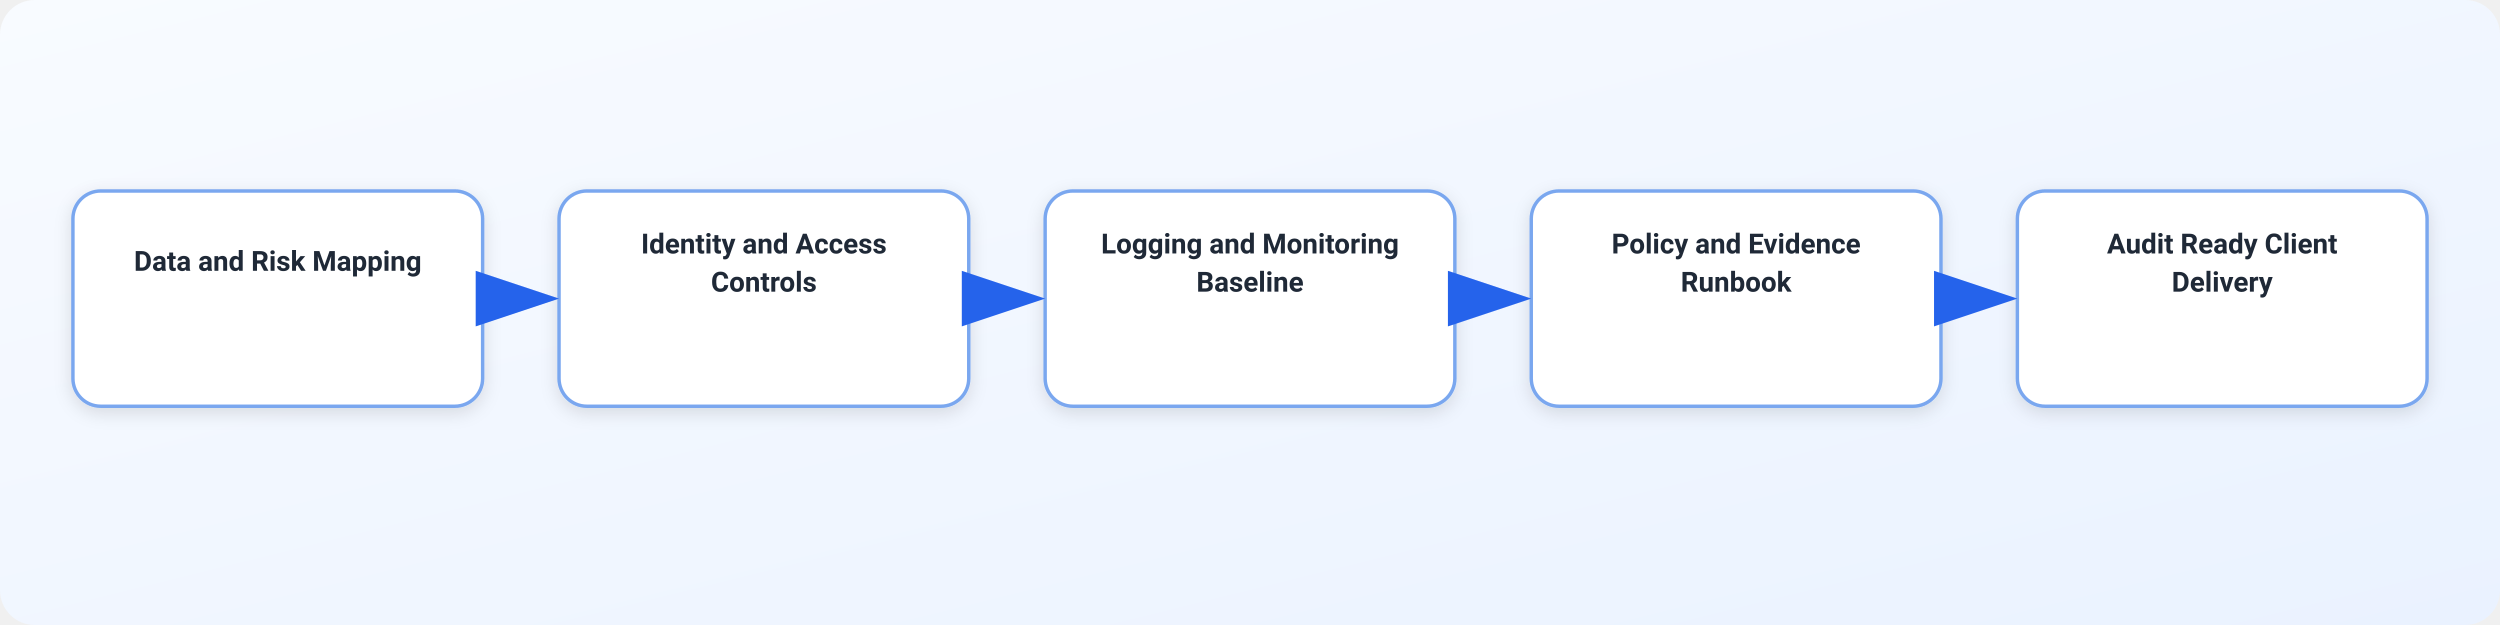
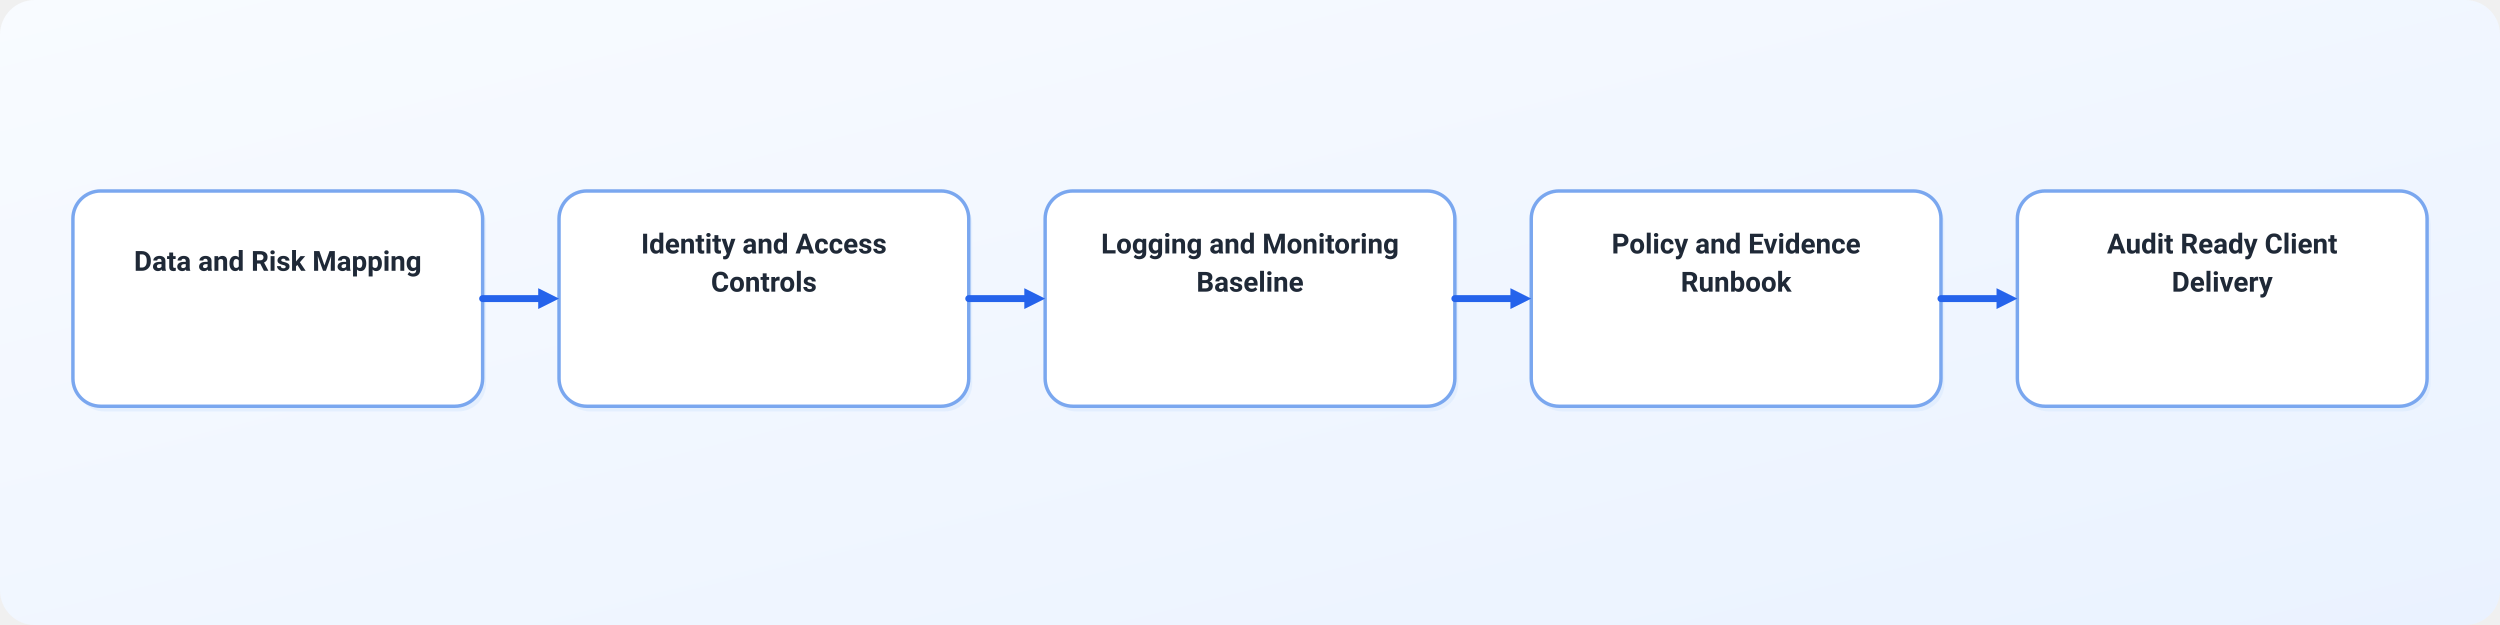
<svg xmlns="http://www.w3.org/2000/svg" viewBox="0 0 1440 360" role="img" aria-label="Flow diagram for insights-australian-compliance-baseline">
  <defs>
    <linearGradient id="bg" x1="0" y1="0" x2="1" y2="1">
      <stop offset="0%" stop-color="#f8fbff" />
      <stop offset="100%" stop-color="#eaf2ff" />
    </linearGradient>
-     <filter id="shadow" x="-10%" y="-10%" width="120%" height="140%">
-       <feDropShadow dx="0" dy="3" stdDeviation="5" flood-opacity="0.12" />
-     </filter>
-     <marker id="arrow" markerWidth="12" markerHeight="8" refX="10" refY="4" orient="auto">
-       <path d="M0,0 L12,4 L0,8 z" fill="#2563eb" />
-     </marker>
  </defs>
  <rect width="1440" height="360" rx="20" fill="url(#bg)" />
-   <rect x="42" y="110" width="236" height="124" rx="16" fill="#ffffff" stroke="#7aa7ef" stroke-width="2" filter="url(#shadow)" />
+   <rect x="44" y="113" width="236" height="124" rx="16" fill="#dbeafe" opacity="0.6" />
+   <rect x="42" y="110" width="236" height="124" rx="16" fill="#ffffff" stroke="#7aa7ef" stroke-width="2" />
  <text x="160.0" y="156" text-anchor="middle" fill="#1f2937" font-size="16" font-family="ui-sans-serif, system-ui, -apple-system, Segoe UI, Roboto, Arial" font-weight="600">Data and Risk Mapping</text>
-   <rect x="322" y="110" width="236" height="124" rx="16" fill="#ffffff" stroke="#7aa7ef" stroke-width="2" filter="url(#shadow)" />
+   <rect x="324" y="113" width="236" height="124" rx="16" fill="#dbeafe" opacity="0.6" />
+   <rect x="322" y="110" width="236" height="124" rx="16" fill="#ffffff" stroke="#7aa7ef" stroke-width="2" />
  <text x="440.0" y="146" text-anchor="middle" fill="#1f2937" font-size="16" font-family="ui-sans-serif, system-ui, -apple-system, Segoe UI, Roboto, Arial" font-weight="600">Identity and Access</text>
  <text x="440.0" y="168" text-anchor="middle" fill="#1f2937" font-size="16" font-family="ui-sans-serif, system-ui, -apple-system, Segoe UI, Roboto, Arial" font-weight="600">Controls</text>
-   <rect x="602" y="110" width="236" height="124" rx="16" fill="#ffffff" stroke="#7aa7ef" stroke-width="2" filter="url(#shadow)" />
+   <rect x="604" y="113" width="236" height="124" rx="16" fill="#dbeafe" opacity="0.6" />
+   <rect x="602" y="110" width="236" height="124" rx="16" fill="#ffffff" stroke="#7aa7ef" stroke-width="2" />
  <text x="720.0" y="146" text-anchor="middle" fill="#1f2937" font-size="16" font-family="ui-sans-serif, system-ui, -apple-system, Segoe UI, Roboto, Arial" font-weight="600">Logging and Monitoring</text>
  <text x="720.0" y="168" text-anchor="middle" fill="#1f2937" font-size="16" font-family="ui-sans-serif, system-ui, -apple-system, Segoe UI, Roboto, Arial" font-weight="600">Baseline</text>
-   <rect x="882" y="110" width="236" height="124" rx="16" fill="#ffffff" stroke="#7aa7ef" stroke-width="2" filter="url(#shadow)" />
+   <rect x="884" y="113" width="236" height="124" rx="16" fill="#dbeafe" opacity="0.6" />
+   <rect x="882" y="110" width="236" height="124" rx="16" fill="#ffffff" stroke="#7aa7ef" stroke-width="2" />
  <text x="1000.0" y="146" text-anchor="middle" fill="#1f2937" font-size="16" font-family="ui-sans-serif, system-ui, -apple-system, Segoe UI, Roboto, Arial" font-weight="600">Policy and Evidence</text>
  <text x="1000.0" y="168" text-anchor="middle" fill="#1f2937" font-size="16" font-family="ui-sans-serif, system-ui, -apple-system, Segoe UI, Roboto, Arial" font-weight="600">Runbook</text>
-   <rect x="1162" y="110" width="236" height="124" rx="16" fill="#ffffff" stroke="#7aa7ef" stroke-width="2" filter="url(#shadow)" />
+   <rect x="1164" y="113" width="236" height="124" rx="16" fill="#dbeafe" opacity="0.6" />
+   <rect x="1162" y="110" width="236" height="124" rx="16" fill="#ffffff" stroke="#7aa7ef" stroke-width="2" />
  <text x="1280.0" y="146" text-anchor="middle" fill="#1f2937" font-size="16" font-family="ui-sans-serif, system-ui, -apple-system, Segoe UI, Roboto, Arial" font-weight="600">Audit Ready Client</text>
  <text x="1280.0" y="168" text-anchor="middle" fill="#1f2937" font-size="16" font-family="ui-sans-serif, system-ui, -apple-system, Segoe UI, Roboto, Arial" font-weight="600">Delivery</text>
-   <line x1="278.0" y1="172.0" x2="314.0" y2="172.0" stroke="#2563eb" stroke-width="4" marker-end="url(#arrow)" />
-   <line x1="558.0" y1="172.0" x2="594.0" y2="172.0" stroke="#2563eb" stroke-width="4" marker-end="url(#arrow)" />
-   <line x1="838.0" y1="172.0" x2="874.0" y2="172.0" stroke="#2563eb" stroke-width="4" marker-end="url(#arrow)" />
-   <line x1="1118.0" y1="172.0" x2="1154.0" y2="172.0" stroke="#2563eb" stroke-width="4" marker-end="url(#arrow)" />
+   <line x1="278.0" y1="172.0" x2="310.0" y2="172.0" stroke="#2563eb" stroke-width="4" stroke-linecap="round" />
+   <polygon points="310.0,166.0 322.0,172.0 310.0,178.0" fill="#2563eb" />
+   <line x1="558.0" y1="172.0" x2="590.0" y2="172.0" stroke="#2563eb" stroke-width="4" stroke-linecap="round" />
+   <polygon points="590.0,166.0 602.0,172.0 590.0,178.0" fill="#2563eb" />
+   <line x1="838.0" y1="172.0" x2="870.0" y2="172.0" stroke="#2563eb" stroke-width="4" stroke-linecap="round" />
+   <polygon points="870.0,166.0 882.0,172.0 870.0,178.0" fill="#2563eb" />
+   <line x1="1118.0" y1="172.0" x2="1150.0" y2="172.0" stroke="#2563eb" stroke-width="4" stroke-linecap="round" />
+   <polygon points="1150.0,166.0 1162.0,172.0 1150.0,178.0" fill="#2563eb" />
</svg>
